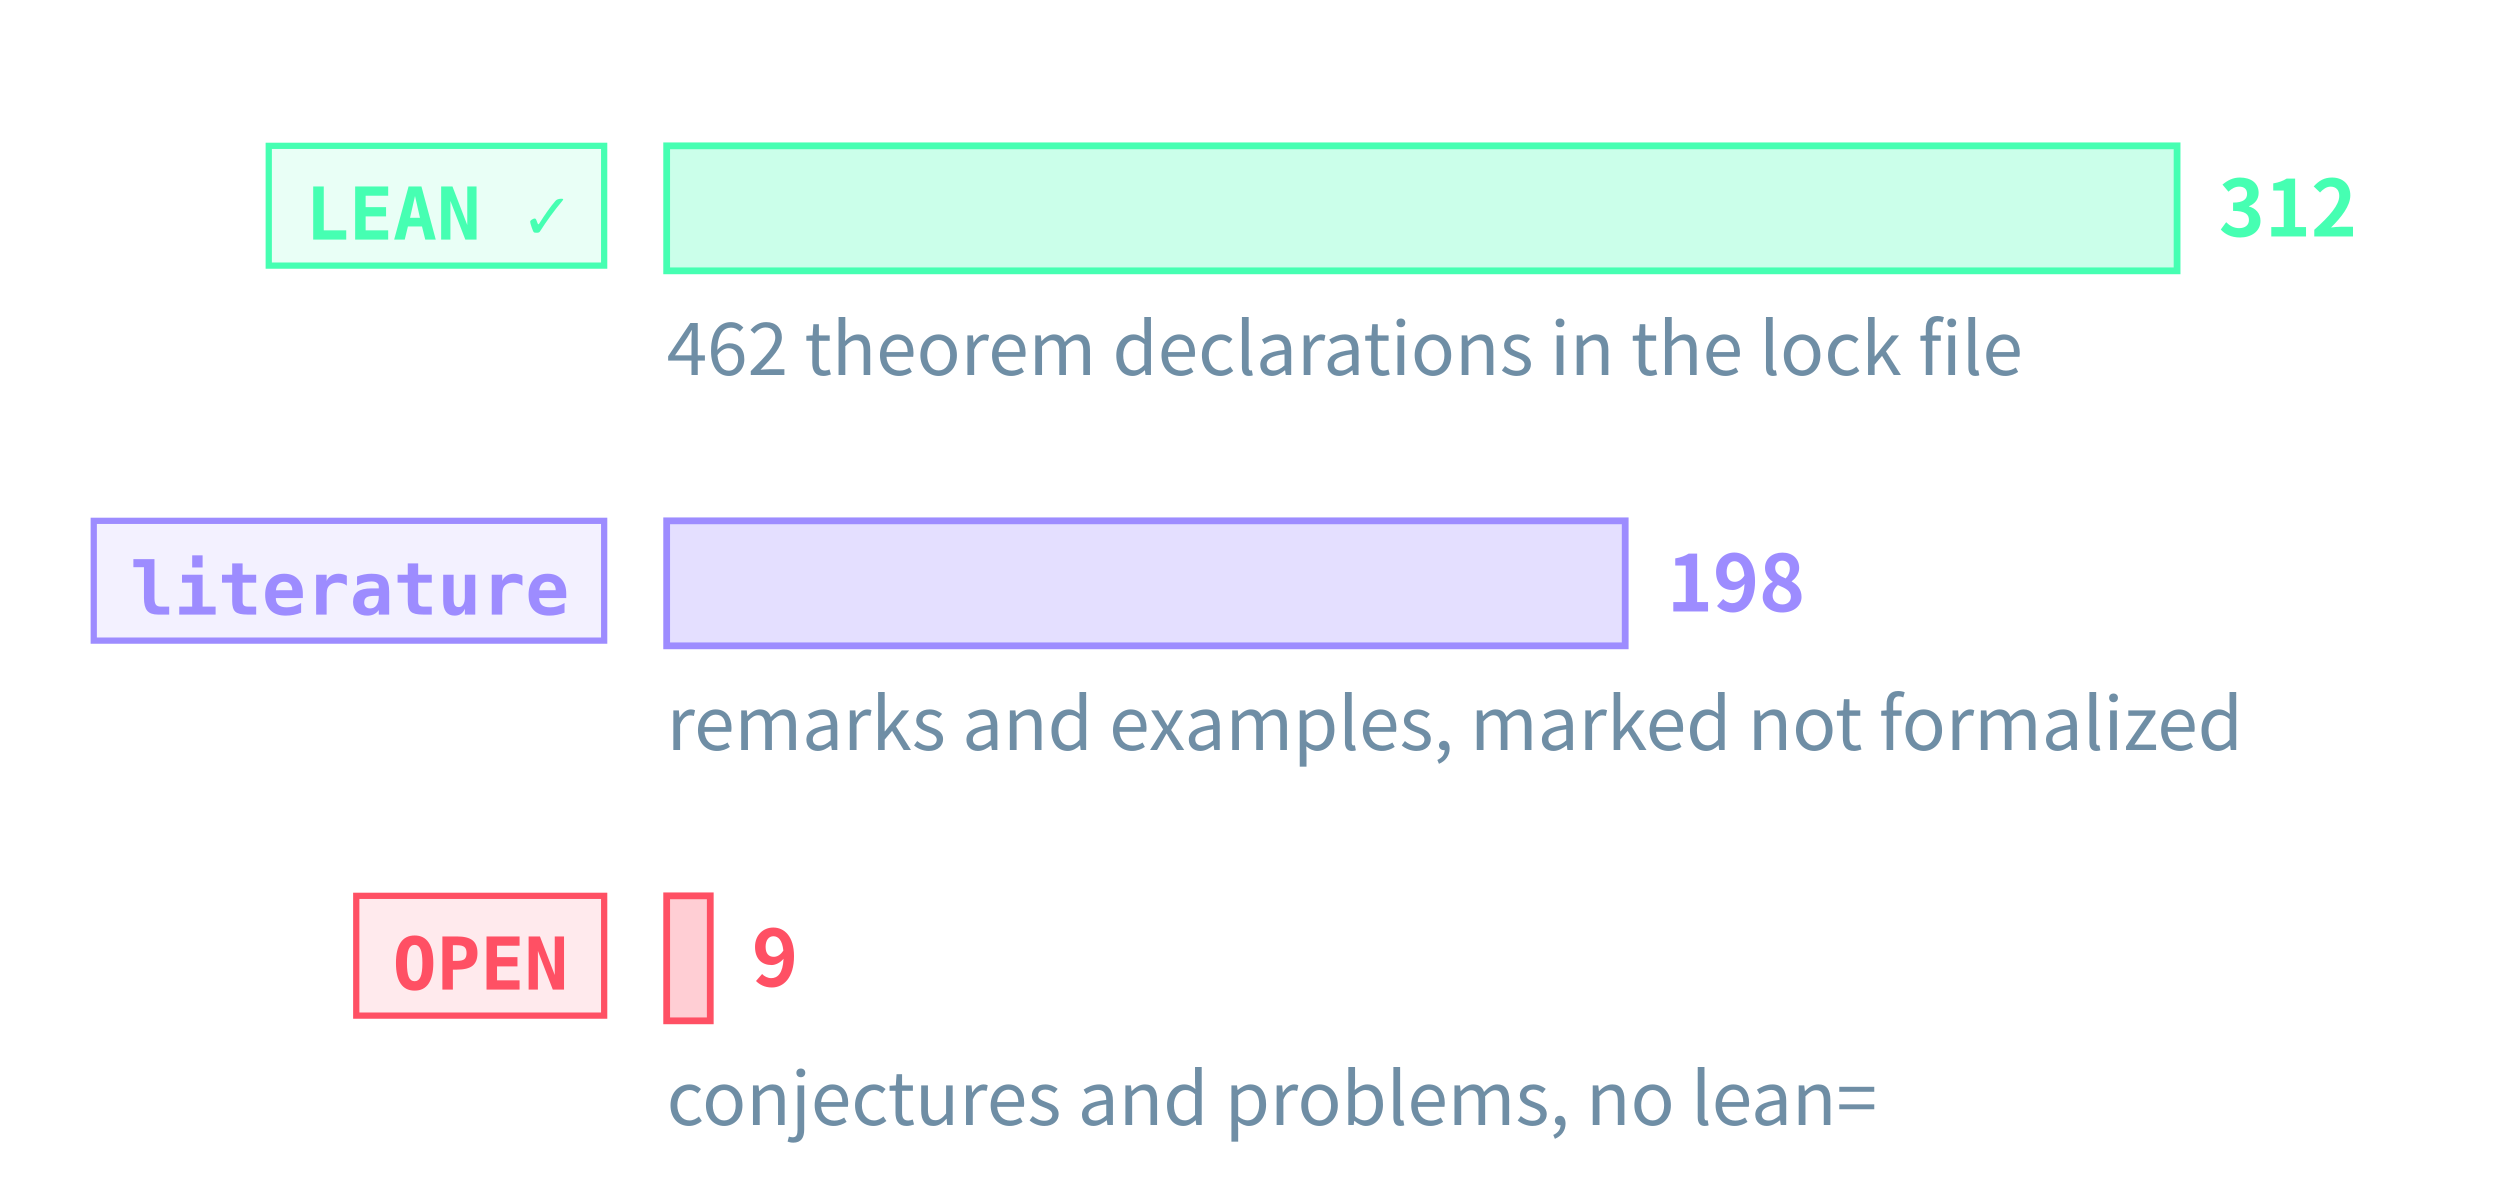
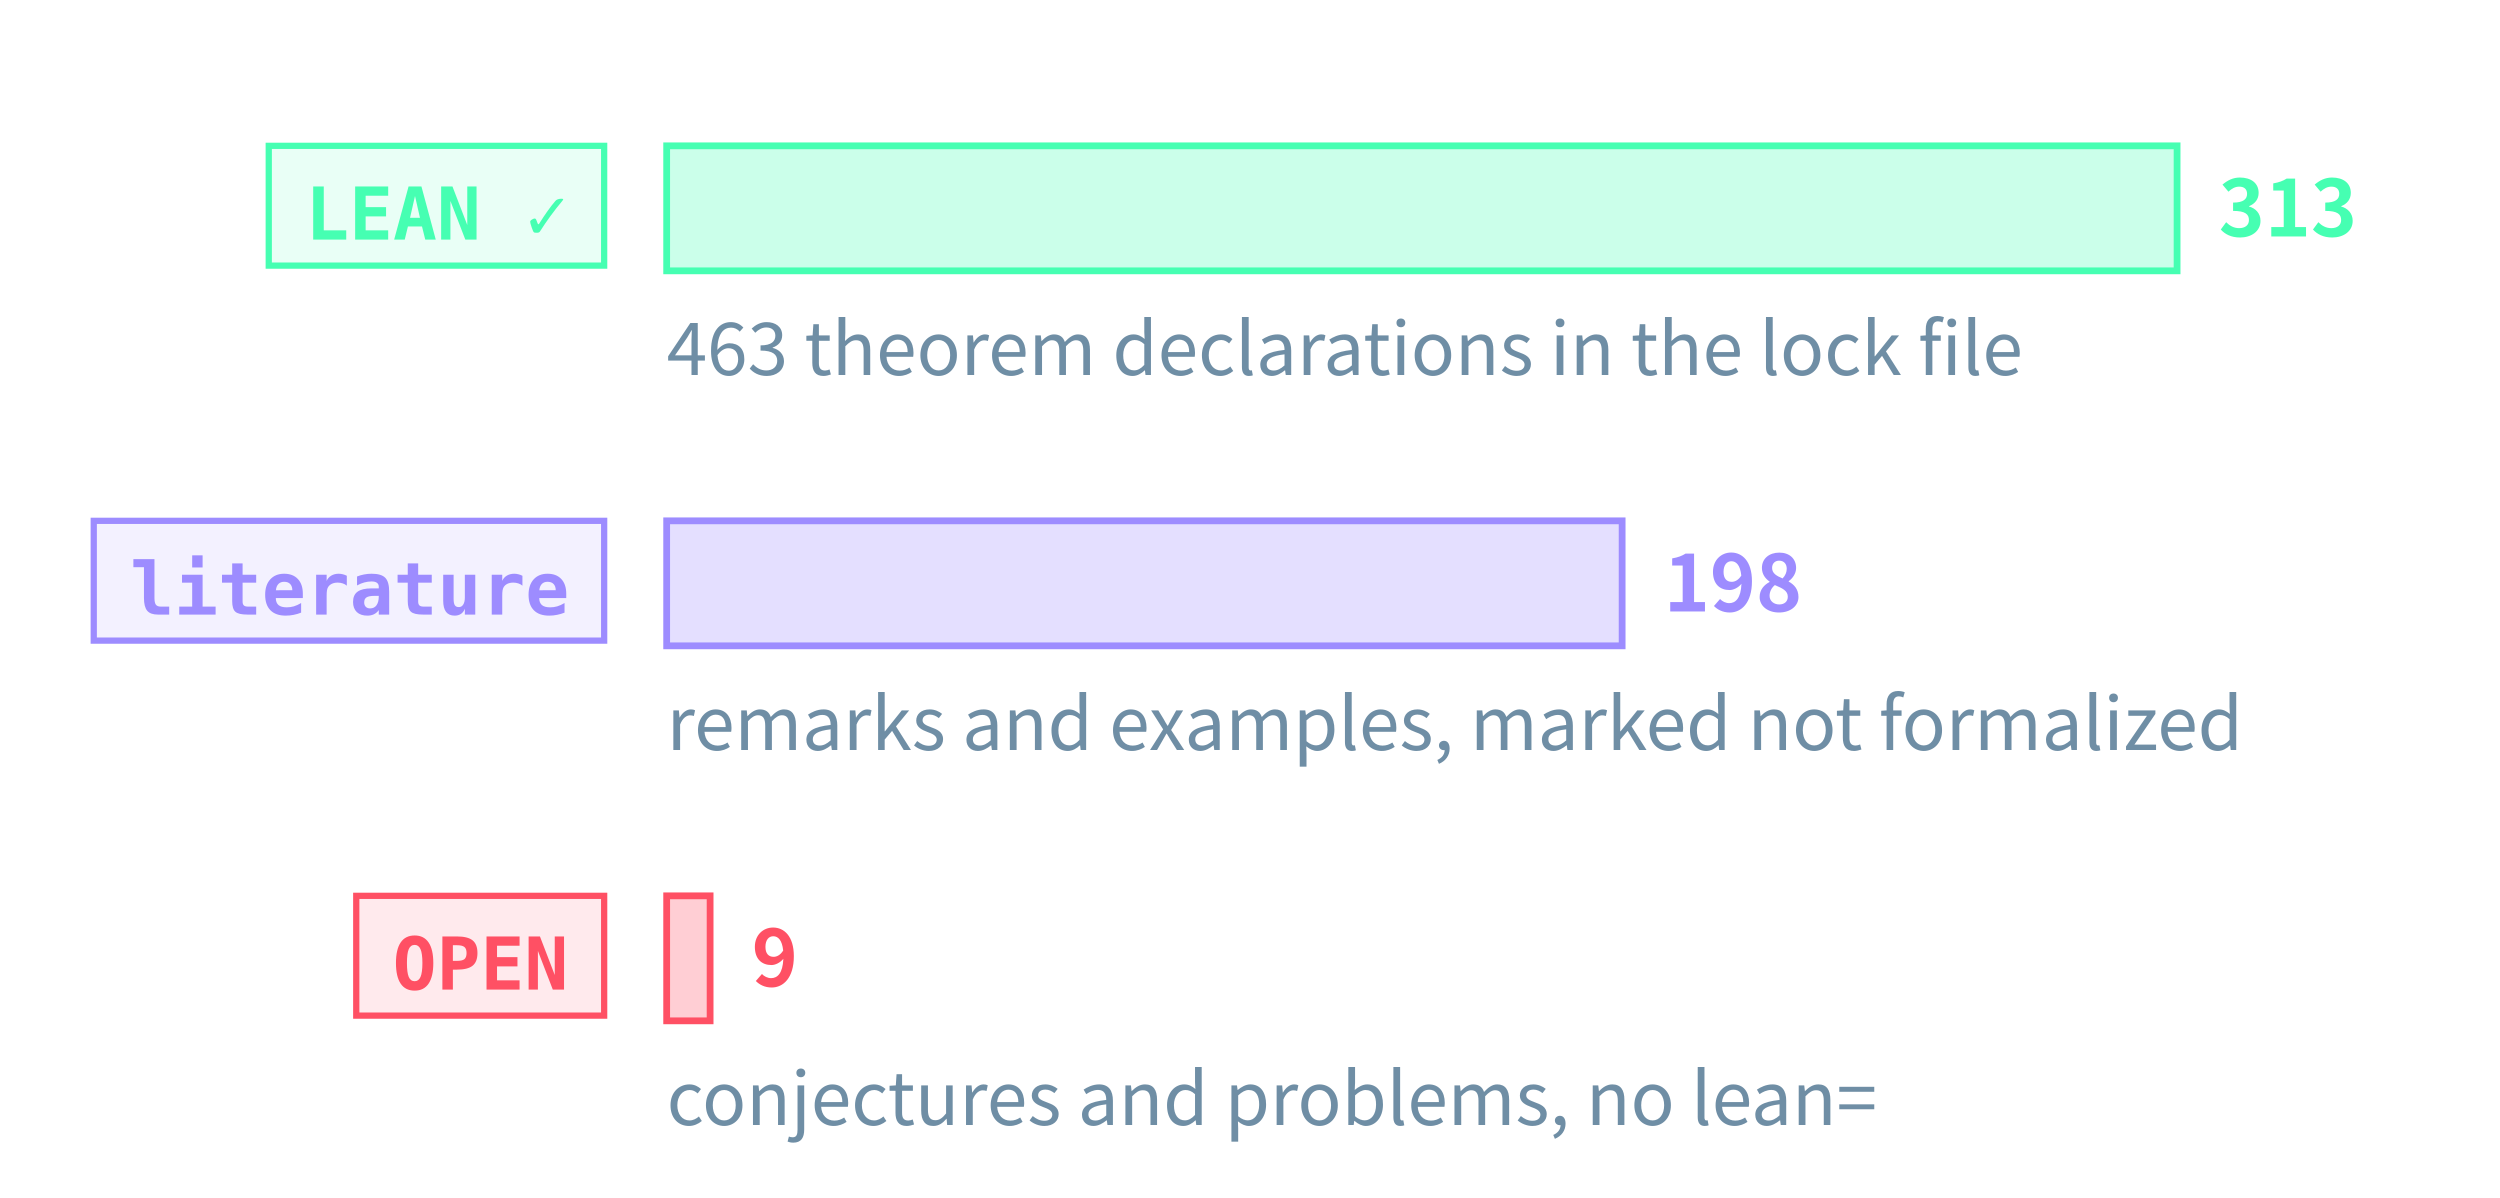
<svg xmlns="http://www.w3.org/2000/svg" class="tr-fig" data-tr-fig="prelude-three-tiers" data-lang="en" viewBox="0 0 480 230" width="480" height="230" font-family="'Noto Sans SC', 'Noto Sans CJK SC', 'Source Sans 3', 'PingFang SC', 'Microsoft YaHei', system-ui, sans-serif" role="img" aria-label="Three bars, each with a tag. The top bar is green, tagged LEAN ✓: the theorems, lemmas, propositions and corollaries with a Lean reference, the longest. The middle bar is violet, tagged “literature”: the remarks and examples marked as literature results. The bottom bar is red, tagged OPEN: the open conjectures and problems, very short. Each bar ends in its count; under the green bar a note gives the number of theorem declarations in the lock file.">
  <style>.ts-ink{stroke:#d4efff}.tf-ink{fill:#d4efff}.ts-dim{stroke:#6f8ea5}.tf-dim{fill:#6f8ea5}.ts-faint{stroke:#34506a}.tf-faint{fill:#34506a}.ts-edge{stroke:#143049}.tf-edge{fill:#143049}.ts-hot{stroke:#1f5d7c}.tf-hot{fill:#1f5d7c}.ts-bg{stroke:#03060c}.tf-bg{fill:#03060c}.ts-panel{stroke:#07101b}.tf-panel{fill:#07101b}.ts-sheet{stroke:#050c16}.tf-sheet{fill:#050c16}.ts-cyan{stroke:#19f0ff}.tf-cyan{fill:#19f0ff}.ts-magenta{stroke:#ff2fd0}.tf-magenta{fill:#ff2fd0}.ts-amber{stroke:#ffc83d}.tf-amber{fill:#ffc83d}.ts-violet{stroke:#9d8cff}.tf-violet{fill:#9d8cff}.ts-ok{stroke:#46ffb2}.tf-ok{fill:#46ffb2}.ts-warn{stroke:#ff5064}.tf-warn{fill:#ff5064}.ts-blue{stroke:#2a7bff}.tf-blue{fill:#2a7bff}.ts-orange{stroke:#ff8a3c}.tf-orange{fill:#ff8a3c}.ts-sigma{stroke:#cfe3ff}.tf-sigma{fill:#cfe3ff}</style>
  <rect x="51.6" y="28" width="64.4" height="23" class="ts-ok tf-ok" stroke-width="1.2" fill-opacity="0.12" />
  <text class="tf-ok tr-fig-mono" x="58.6" y="46" font-size="14" font-family="'JetBrains Mono', 'DejaVu Sans Mono', ui-monospace, Menlo, Consolas, monospace" font-weight="600">LEAN ✓</text>
  <rect x="128" y="28" width="290" height="24" class="ts-ok tf-ok" stroke-width="1.3" fill-opacity="0.28" />
-   <text class="tf-ok" x="426" y="45.4" font-size="15" font-weight="600">312</text>
+   <text class="tf-ok" x="426" y="45.4" font-size="15" font-weight="600">313</text>
  <rect x="18" y="100" width="98" height="23" class="ts-violet tf-violet" stroke-width="1.2" fill-opacity="0.12" />
  <text class="tf-violet tr-fig-mono" x="25" y="118" font-size="14" font-family="'JetBrains Mono', 'DejaVu Sans Mono', ui-monospace, Menlo, Consolas, monospace" font-weight="600">literature</text>
-   <rect x="128" y="100" width="184.04" height="24" class="ts-violet tf-violet" stroke-width="1.3" fill-opacity="0.28" />
-   <text class="tf-violet" x="320.04" y="117.4" font-size="15" font-weight="600">198</text>
+   <rect x="128" y="100" width="183.45" height="24" class="ts-violet tf-violet" stroke-width="1.3" fill-opacity="0.28" />
+   <text class="tf-violet" x="319.45" y="117.4" font-size="15" font-weight="600">198</text>
  <rect x="68.4" y="172" width="47.6" height="23" class="ts-warn tf-warn" stroke-width="1.2" fill-opacity="0.12" />
  <text class="tf-warn tr-fig-mono" x="75.4" y="190" font-size="14" font-family="'JetBrains Mono', 'DejaVu Sans Mono', ui-monospace, Menlo, Consolas, monospace" font-weight="600">OPEN</text>
-   <rect x="128" y="172" width="8.37" height="24" class="ts-warn tf-warn" stroke-width="1.3" fill-opacity="0.28" />
-   <text class="tf-warn" x="144.37" y="189.4" font-size="15" font-weight="600">9</text>
-   <text class="tf-dim" x="128" y="72" font-size="14">462 theorem declarations in the lock file</text>
+   <rect x="128" y="172" width="8.34" height="24" class="ts-warn tf-warn" stroke-width="1.3" fill-opacity="0.28" />
+   <text class="tf-warn" x="144.34" y="189.4" font-size="15" font-weight="600">9</text>
+   <text class="tf-dim" x="128" y="72" font-size="14">463 theorem declarations in the lock file</text>
  <text class="tf-dim" x="128" y="144" font-size="14">remarks and examples, marked not formalized</text>
  <text class="tf-dim" x="128" y="216" font-size="14">conjectures and problems, no lean=</text>
</svg>
